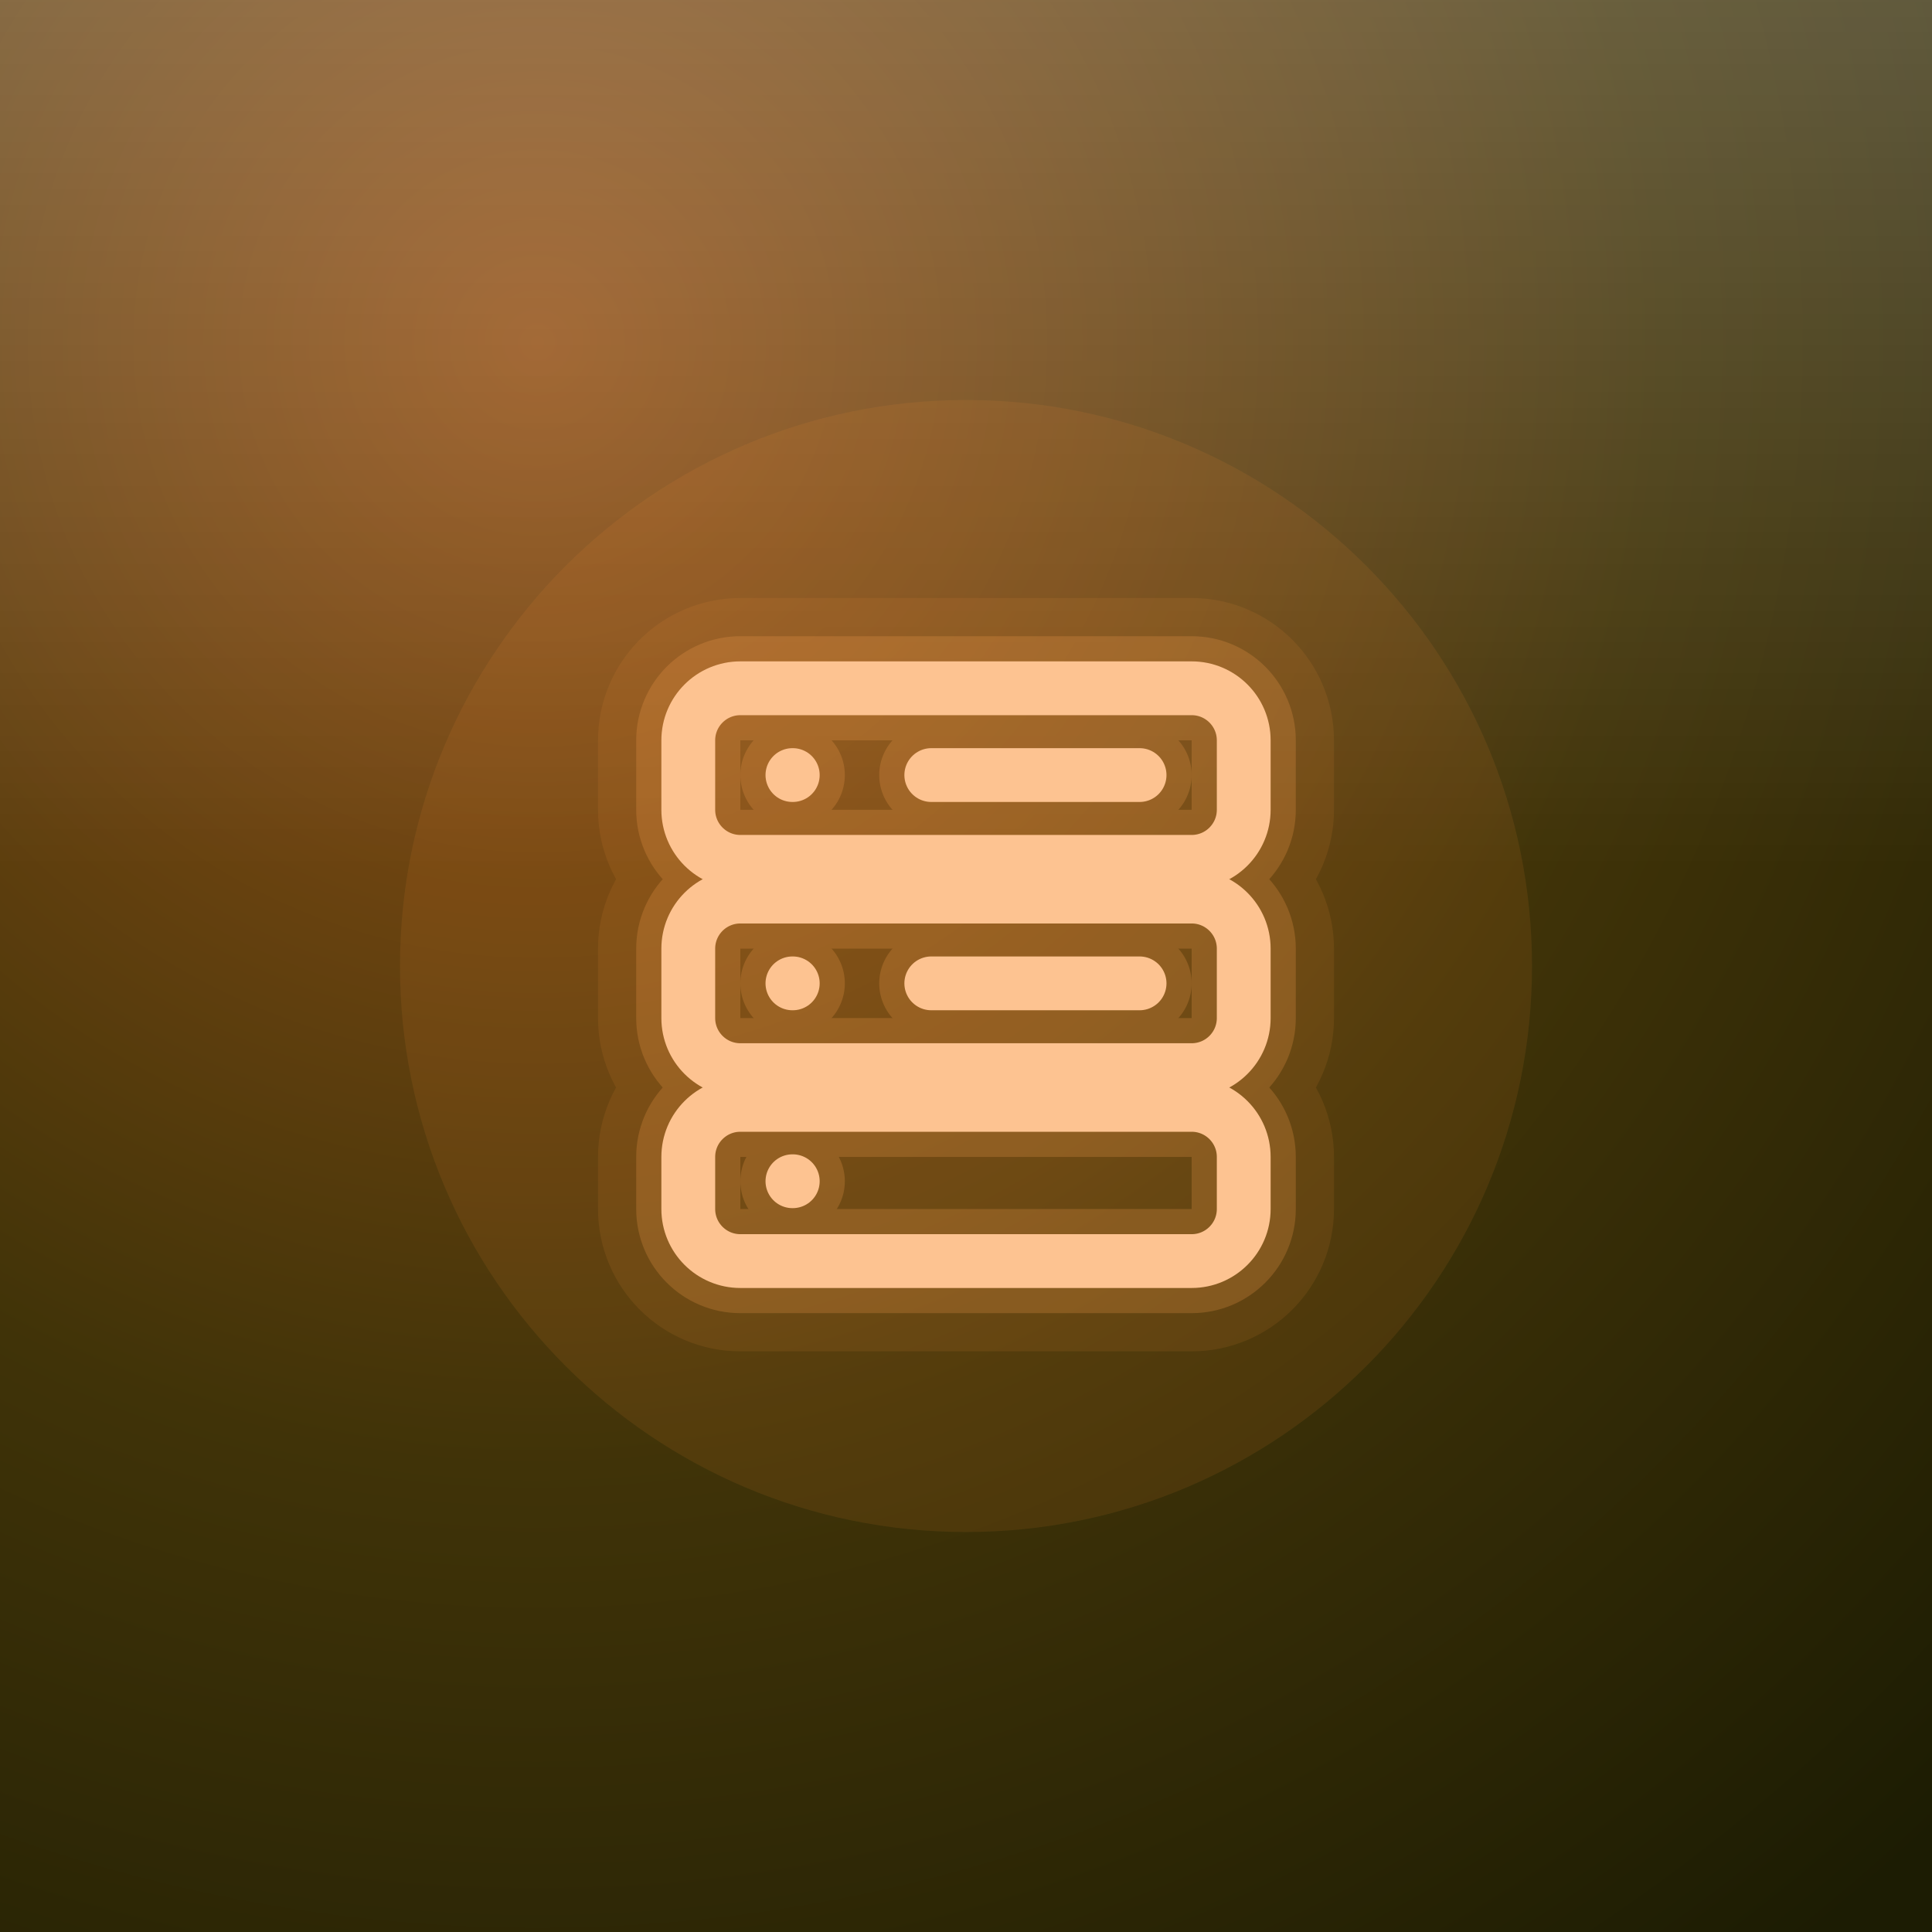
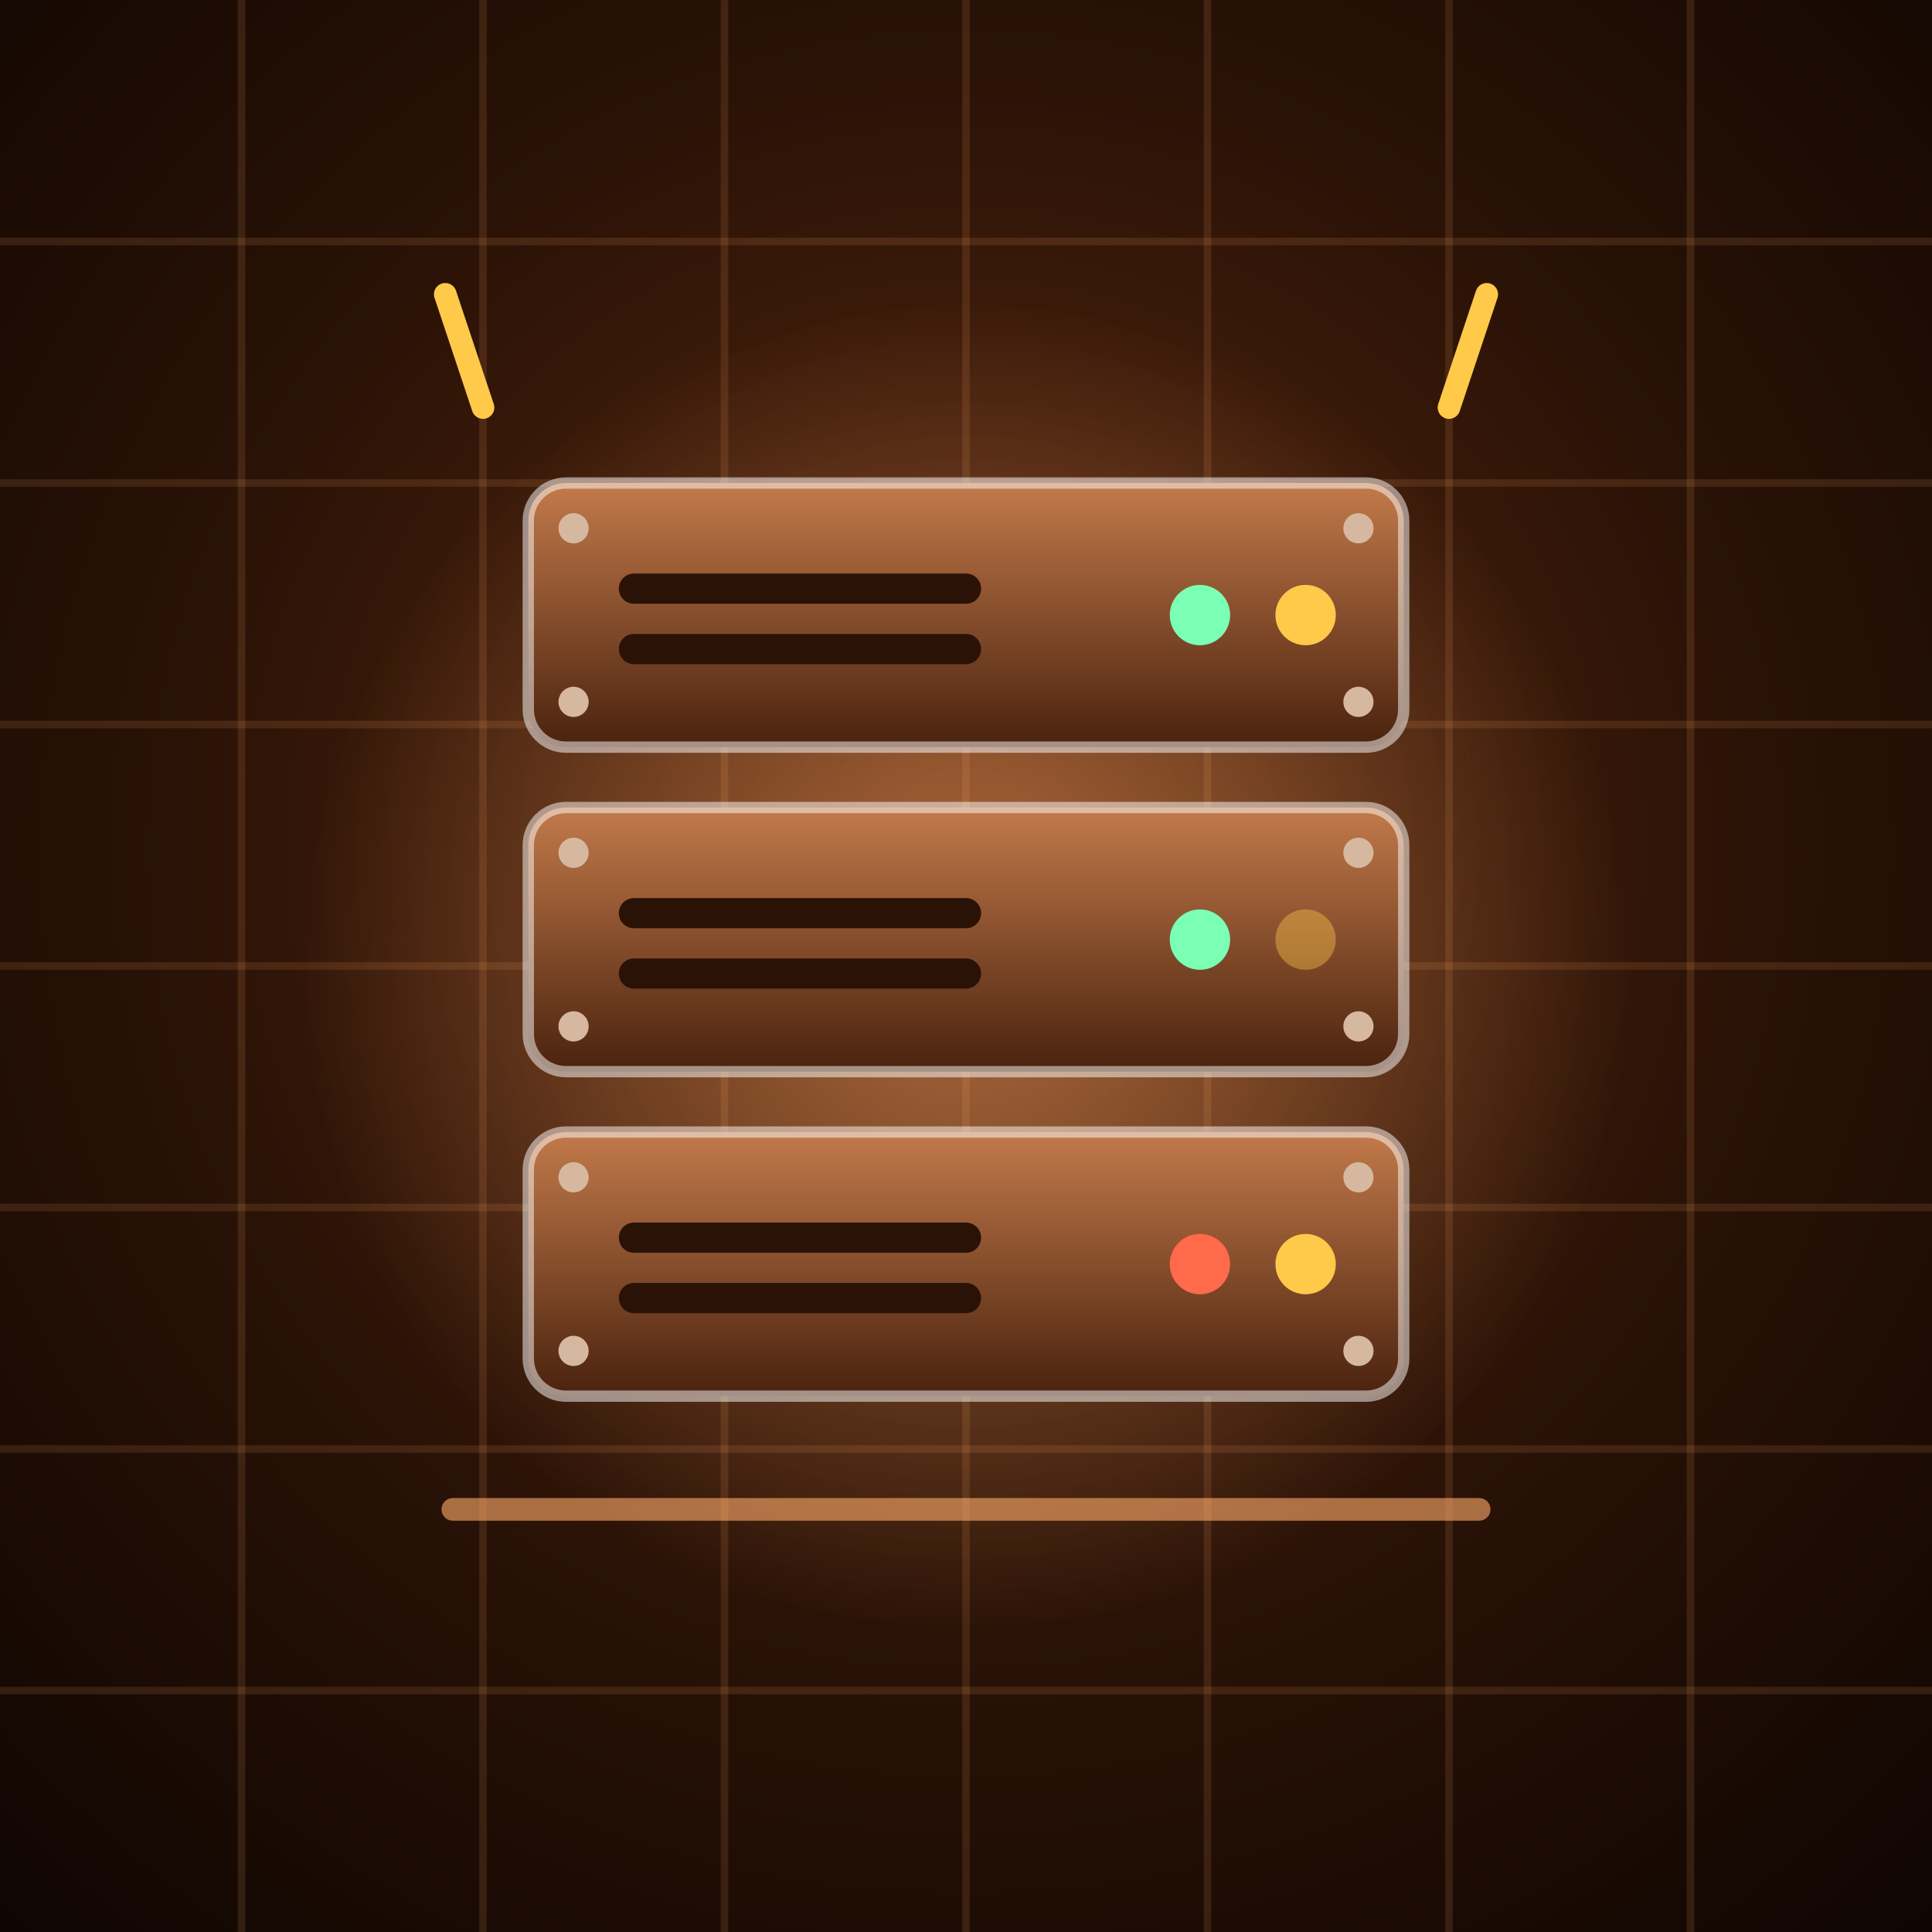
<svg xmlns="http://www.w3.org/2000/svg" viewBox="0 0 512 512">
  <defs>
-     <radialGradient id="b" cx="28%" cy="18%" r="105%">
-       <stop offset="0" stop-color="hsl(28 72% 34%)" />
-       <stop offset=".55" stop-color="hsl(46 78% 14%)" />
-       <stop offset="1" stop-color="hsl(60 80% 6%)" />
+     <radialGradient id="bg" cx="50%" cy="44%" r="74%">
+       <stop offset="0" stop-color="#5e2a10" />
+       <stop offset=".55" stop-color="#2a1206" />
+       <stop offset="1" stop-color="#0f0602" />
    </radialGradient>
-     <linearGradient id="s" x1="0" y1="0" x2="0" y2="1">
-       <stop offset="0" stop-color="#fff" stop-opacity=".22" />
-       <stop offset=".45" stop-color="#fff" stop-opacity="0" />
+     <radialGradient id="halo" cx="50%" cy="50%" r="50%">
+       <stop offset="0" stop-color="#ffac6a" stop-opacity=".5" />
+       <stop offset="1" stop-color="#ffac6a" stop-opacity="0" />
+     </radialGradient>
+     <linearGradient id="box" x1="0" y1="0" x2="0" y2="1">
+       <stop offset="0" stop-color="#c27a4a" />
+       <stop offset="1" stop-color="#4a220e" />
    </linearGradient>
-     <clipPath id="c">
-       <rect width="512" height="512" />
-     </clipPath>
  </defs>
-   <g clip-path="url(#c)">
-     <rect width="512" height="512" fill="url(#b)" />
-     <rect width="512" height="512" fill="url(#s)" />
-     <circle cx="256" cy="256" r="150" fill="hsl(28 95% 60%)" opacity=".10" />
+   <rect width="512" height="512" fill="url(#bg)" />
+   <g fill="none" stroke="#ffac6a" stroke-opacity=".13" stroke-width="2">
+     <path d="M64 0V512" />
+     <path d="M128 0V512" />
+     <path d="M192 0V512" />
+     <path d="M256 0V512" />
+     <path d="M320 0V512" />
+     <path d="M384 0V512" />
+     <path d="M448 0V512" />
+     <path d="M0 64H512" />
+     <path d="M0 128H512" />
+     <path d="M0 192H512" />
+     <path d="M0 256H512" />
+     <path d="M0 320H512" />
+     <path d="M0 384H512" />
+     <path d="M0 448H512" />
  </g>
-   <g transform="translate(256 256) scale(9.2) translate(-12 -12)" fill="none" stroke-linecap="round" stroke-linejoin="round" color="hsl(28 96% 76%)">
-     <g stroke="hsl(28 100% 62%)" stroke-width="5.2" opacity=".10">
-       <rect x="4" y="4" width="16" height="5" rx="1.5" />
-       <rect x="4" y="10" width="16" height="5" rx="1.5" />
-       <rect x="4" y="16" width="16" height="4.5" rx="1.5" />
-       <path d="M7 6.5h.01M7 12.5h.01M7 18.2h.01M11 6.5h6M11 12.5h6" />
+   <circle cx="256" cy="256" r="175" fill="url(#halo)" />
+   <g transform="translate(0 128)">
+     <rect x="140" y="0" width="232" height="70" rx="10" fill="url(#box)" stroke="#fff" stroke-opacity=".5" stroke-width="3" />
+     <g fill="#2a1206">
+       <rect x="164" y="24" width="96" height="8" rx="4" />
+       <rect x="164" y="40" width="96" height="8" rx="4" />
    </g>
-     <g stroke="hsl(28 100% 66%)" stroke-width="3" opacity=".22">
-       <rect x="4" y="4" width="16" height="5" rx="1.5" />
-       <rect x="4" y="10" width="16" height="5" rx="1.5" />
-       <rect x="4" y="16" width="16" height="4.5" rx="1.5" />
-       <path d="M7 6.5h.01M7 12.5h.01M7 18.2h.01M11 6.5h6M11 12.5h6" />
-     </g>
-     <g stroke="hsl(28 96% 78%)" stroke-width="1.55">
-       <rect x="4" y="4" width="16" height="5" rx="1.5" />
-       <rect x="4" y="10" width="16" height="5" rx="1.5" />
-       <rect x="4" y="16" width="16" height="4.5" rx="1.5" />
-       <path d="M7 6.5h.01M7 12.5h.01M7 18.2h.01M11 6.5h6M11 12.5h6" />
+     <circle cx="318" cy="35" r="8" fill="#7affb4" />
+     <circle cx="346" cy="35" r="8" fill="#ffc94a" opacity="1" />
+     <g fill="#d6b8a0">
+       <circle cx="152" cy="12" r="4" />
+       <circle cx="360" cy="12" r="4" />
+       <circle cx="152" cy="58" r="4" />
+       <circle cx="360" cy="58" r="4" />
    </g>
  </g>
+   <g transform="translate(0 214)">
+     <rect x="140" y="0" width="232" height="70" rx="10" fill="url(#box)" stroke="#fff" stroke-opacity=".5" stroke-width="3" />
+     <g fill="#2a1206">
+       <rect x="164" y="24" width="96" height="8" rx="4" />
+       <rect x="164" y="40" width="96" height="8" rx="4" />
+     </g>
+     <circle cx="318" cy="35" r="8" fill="#7affb4" />
+     <circle cx="346" cy="35" r="8" fill="#ffc94a" opacity="0.4" />
+     <g fill="#d6b8a0">
+       <circle cx="152" cy="12" r="4" />
+       <circle cx="360" cy="12" r="4" />
+       <circle cx="152" cy="58" r="4" />
+       <circle cx="360" cy="58" r="4" />
+     </g>
+   </g>
+   <g transform="translate(0 300)">
+     <rect x="140" y="0" width="232" height="70" rx="10" fill="url(#box)" stroke="#fff" stroke-opacity=".5" stroke-width="3" />
+     <g fill="#2a1206">
+       <rect x="164" y="24" width="96" height="8" rx="4" />
+       <rect x="164" y="40" width="96" height="8" rx="4" />
+     </g>
+     <circle cx="318" cy="35" r="8" fill="#ff6a4a" />
+     <circle cx="346" cy="35" r="8" fill="#ffc94a" opacity="1" />
+     <g fill="#d6b8a0">
+       <circle cx="152" cy="12" r="4" />
+       <circle cx="360" cy="12" r="4" />
+       <circle cx="152" cy="58" r="4" />
+       <circle cx="360" cy="58" r="4" />
+     </g>
+   </g>
+   <path d="M120 400 H392" stroke="#ffac6a" stroke-width="6" stroke-linecap="round" opacity=".6" />
+   <path d="M384 108 l10 -30 M128 108 l-10 -30" stroke="#ffc94a" stroke-width="6" stroke-linecap="round" />
</svg>
